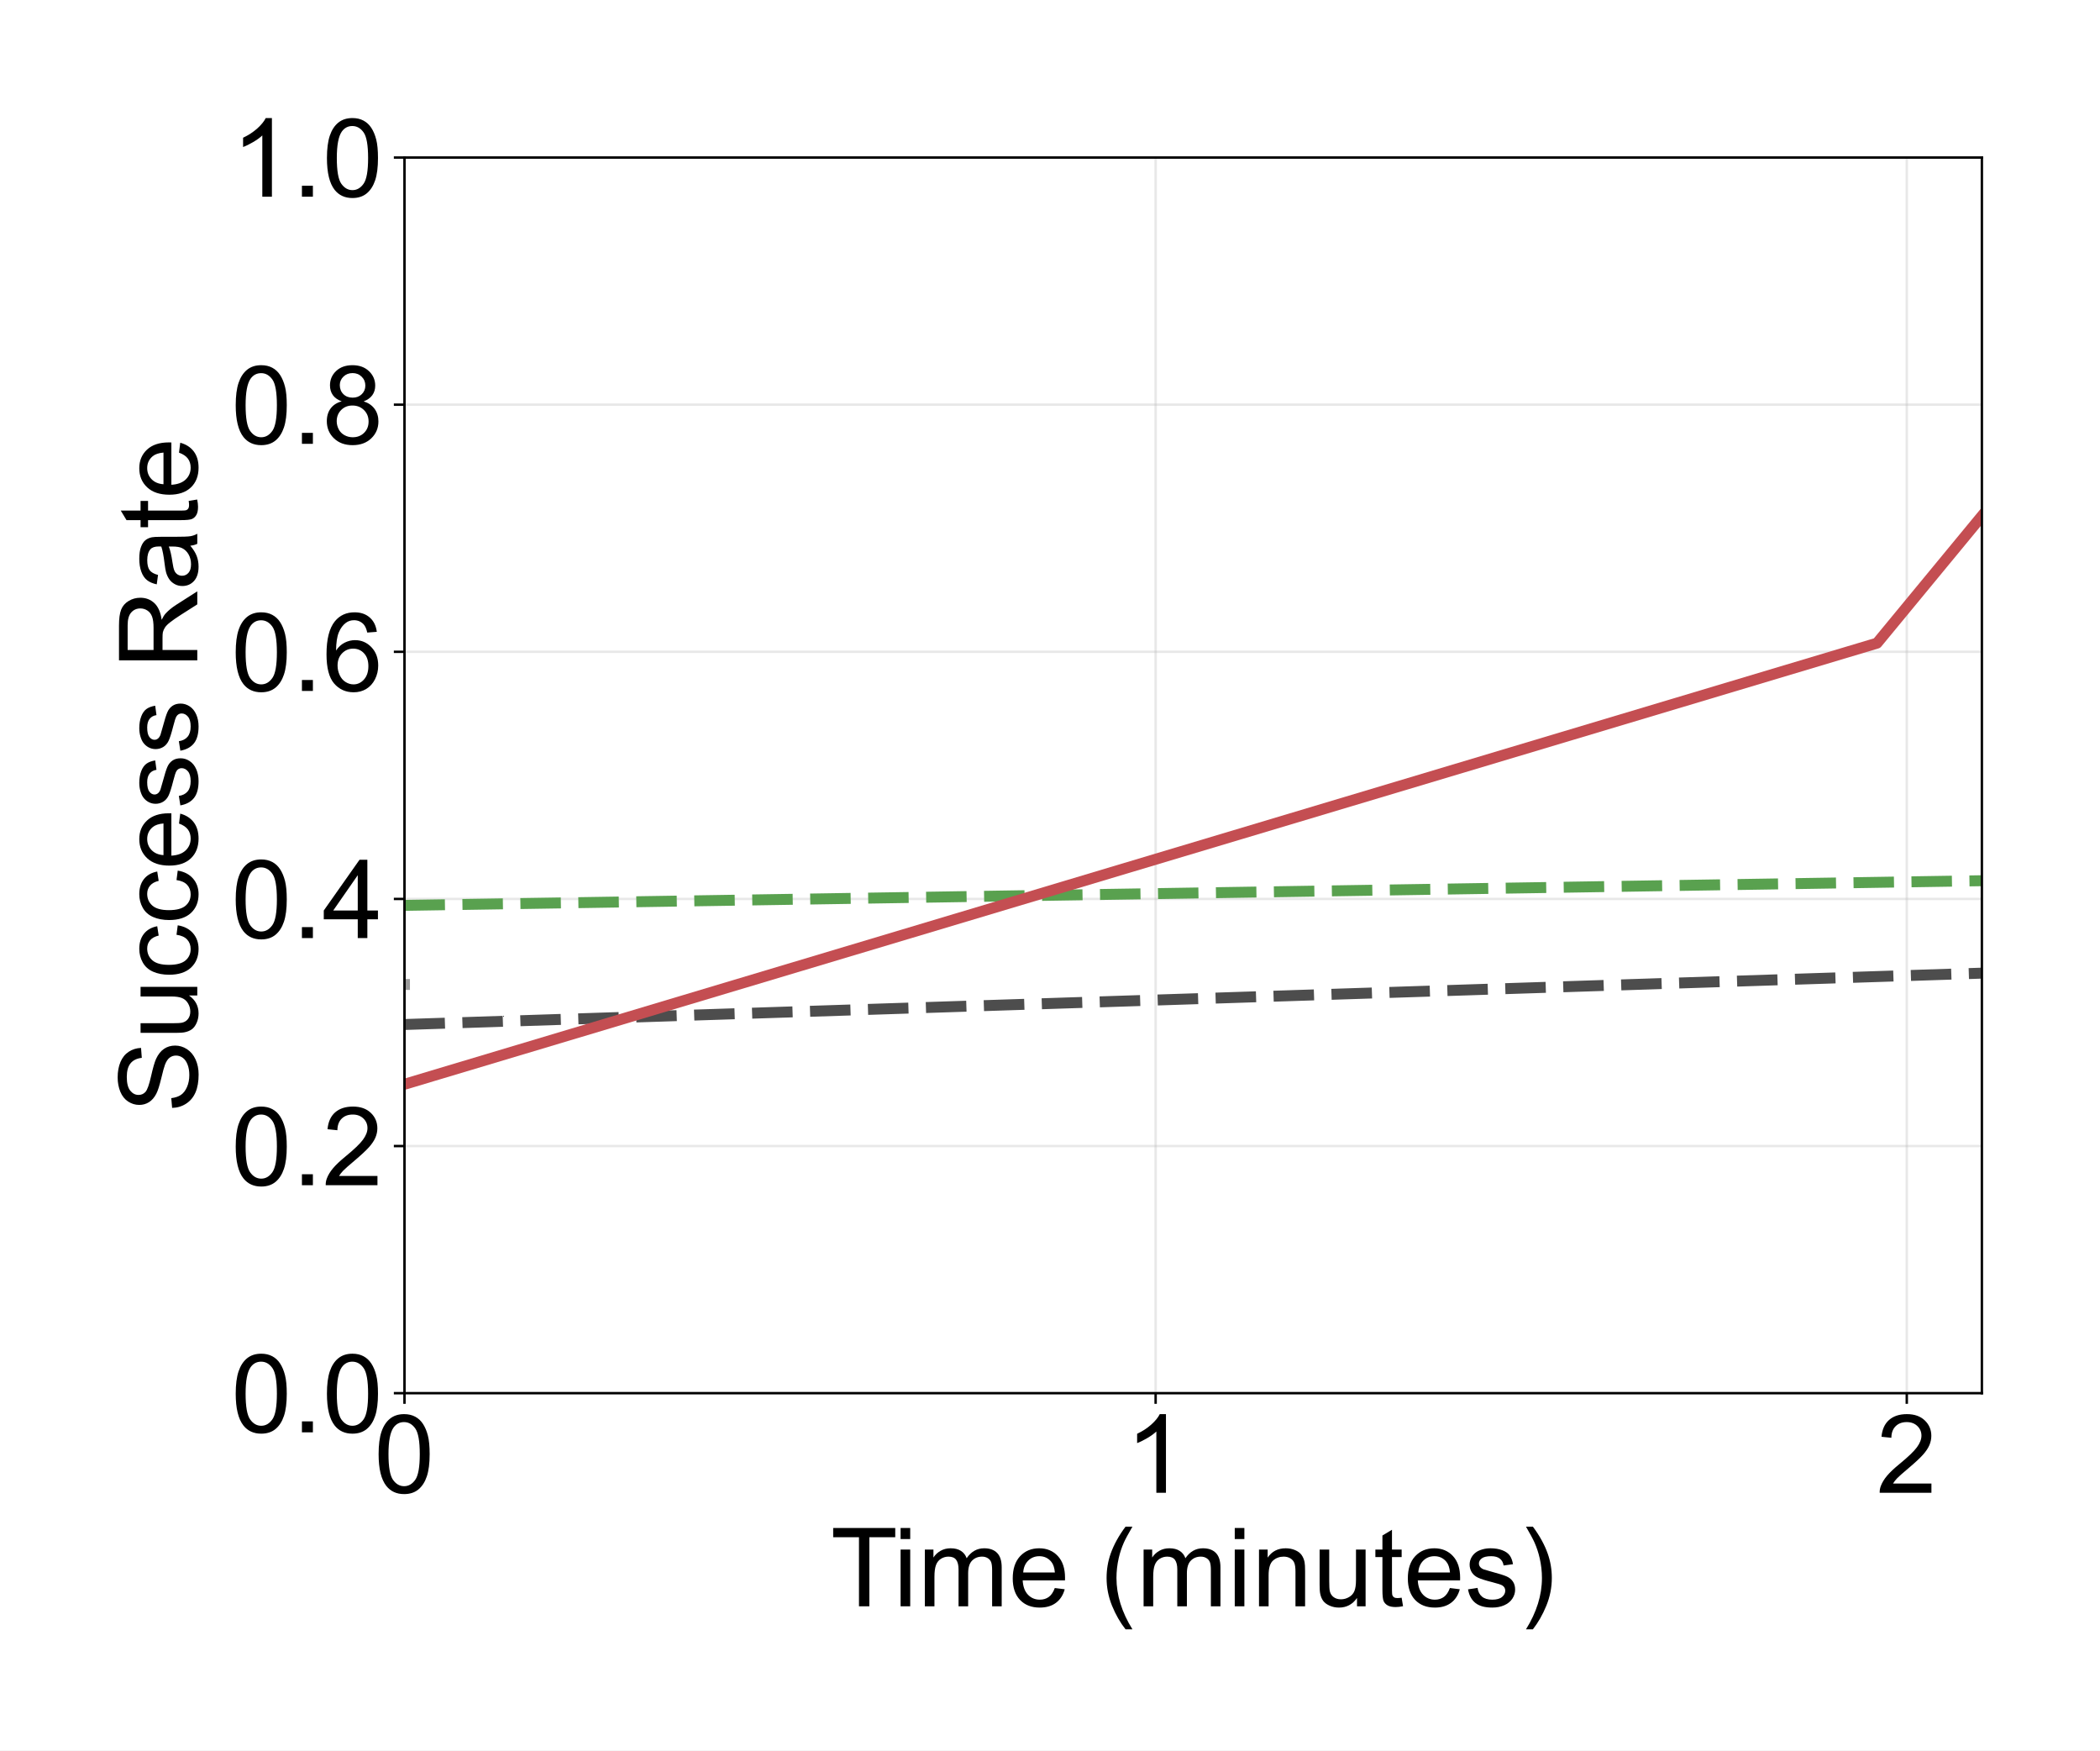
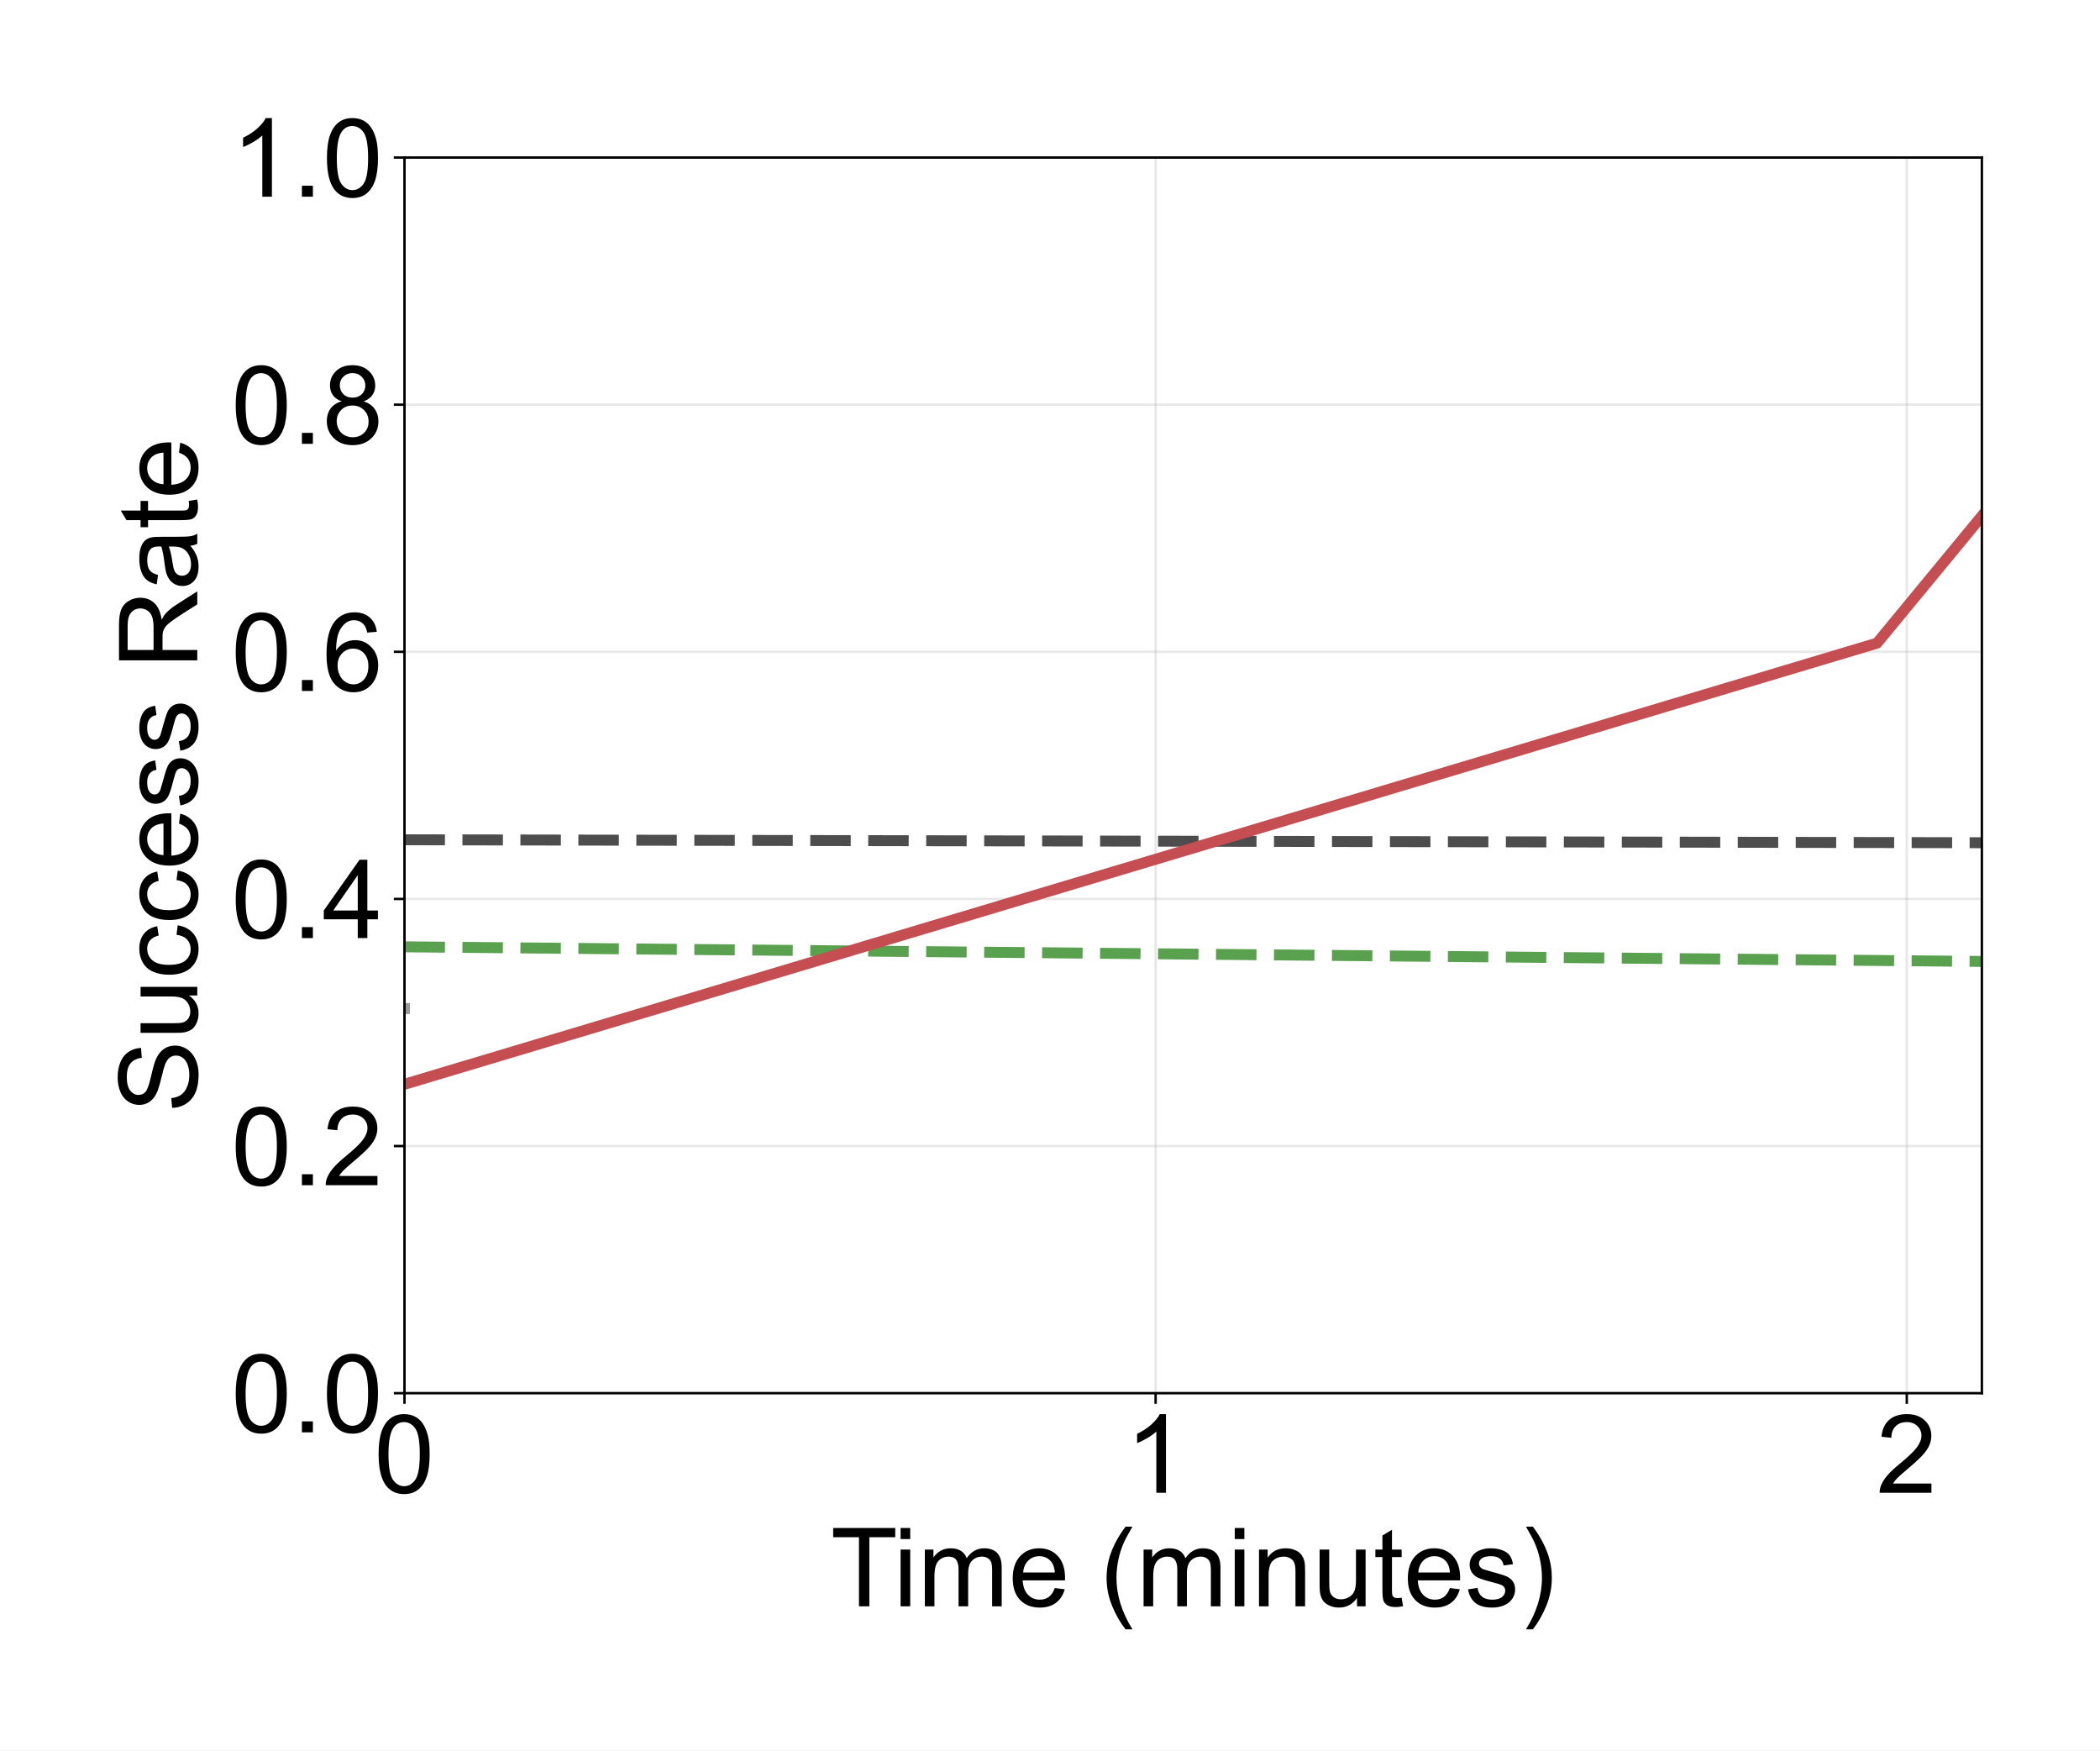
<svg xmlns="http://www.w3.org/2000/svg" xmlns:xlink="http://www.w3.org/1999/xlink" width="691.2pt" height="576pt" viewBox="0 0 691.2 576" version="1.1">
  <defs>
    <style type="text/css">*{stroke-linejoin: round; stroke-linecap: butt}</style>
  </defs>
  <g id="figure_1">
    <g id="patch_1">
      <path d="M 0 576  L 691.2 576  L 691.2 0  L 0 0  z " style="fill: #ffffff" />
    </g>
    <g id="axes_1">
      <g id="patch_2">
        <path d="M 133.13 458.44  L 652.32 458.44  L 652.32 51.84  L 133.13 51.84  z " style="fill: #ffffff" />
      </g>
      <g id="matplotlib.axis_1">
        <g id="xtick_1">
          <g id="line2d_1">
-             <path d="M 133.13 458.44  L 133.13 51.84  " clip-path="url(#p2e0d67c1c5)" style="fill: none; stroke: #b0b0b0; stroke-opacity: 0.3; stroke-width: 0.8; stroke-linecap: square" />
+             <path d="M 133.13 458.44  L 133.13 51.84  " clip-path="url(#p74de46bb00)" style="fill: none; stroke: #b0b0b0; stroke-opacity: 0.3; stroke-width: 0.8; stroke-linecap: square" />
          </g>
          <g id="line2d_2">
            <defs>
-               <path id="m9adc97b8d1" d="M 0 0  L 0 3.5  " style="stroke: #000000; stroke-width: 0.8" />
-             </defs>
-             <g>
-               <use xlink:href="#m9adc97b8d1" x="133.13" y="458.44" style="stroke: #000000; stroke-width: 0.8" />
+               <path id="m4a0ee2c074" d="M 0 0  L 0 3.5  " style="stroke: #000000; stroke-width: 0.8" />
+             </defs>
+             <g>
+               <use xlink:href="#m4a0ee2c074" x="133.13" y="458.44" style="stroke: #000000; stroke-width: 0.8" />
            </g>
          </g>
          <g id="text_1">
            <g transform="translate(123.1203 491.2081) scale(0.36 -0.36)">
              <defs>
                <path id="ArialMT-30" d="M 266 2259  Q 266 3072 433 3567  Q 600 4063 929 4331  Q 1259 4600 1759 4600  Q 2128 4600 2406 4451  Q 2684 4303 2865 4023  Q 3047 3744 3150 3342  Q 3253 2941 3253 2259  Q 3253 1453 3087 958  Q 2922 463 2592 192  Q 2263 -78 1759 -78  Q 1097 -78 719 397  Q 266 969 266 2259  z M 844 2259  Q 844 1131 1108 757  Q 1372 384 1759 384  Q 2147 384 2411 759  Q 2675 1134 2675 2259  Q 2675 3391 2411 3762  Q 2147 4134 1753 4134  Q 1366 4134 1134 3806  Q 844 3388 844 2259  z " transform="scale(0.015625)" />
              </defs>
              <use xlink:href="#ArialMT-30" />
            </g>
          </g>
        </g>
        <g id="xtick_2">
          <g id="line2d_3">
-             <path d="M 380.366 458.44  L 380.366 51.84  " clip-path="url(#p2e0d67c1c5)" style="fill: none; stroke: #b0b0b0; stroke-opacity: 0.3; stroke-width: 0.8; stroke-linecap: square" />
+             <path d="M 380.366 458.44  L 380.366 51.84  " clip-path="url(#p74de46bb00)" style="fill: none; stroke: #b0b0b0; stroke-opacity: 0.3; stroke-width: 0.8; stroke-linecap: square" />
          </g>
          <g id="line2d_4">
            <g>
-               <use xlink:href="#m9adc97b8d1" x="380.366" y="458.44" style="stroke: #000000; stroke-width: 0.8" />
+               <use xlink:href="#m4a0ee2c074" x="380.366" y="458.44" style="stroke: #000000; stroke-width: 0.8" />
            </g>
          </g>
          <g id="text_2">
            <g transform="translate(370.3561 491.2081) scale(0.36 -0.36)">
              <defs>
                <path id="ArialMT-31" d="M 2384 0  L 1822 0  L 1822 3584  Q 1619 3391 1289 3197  Q 959 3003 697 2906  L 697 3450  Q 1169 3672 1522 3987  Q 1875 4303 2022 4600  L 2384 4600  L 2384 0  z " transform="scale(0.015625)" />
              </defs>
              <use xlink:href="#ArialMT-31" />
            </g>
          </g>
        </g>
        <g id="xtick_3">
          <g id="line2d_5">
-             <path d="M 627.602 458.44  L 627.602 51.84  " clip-path="url(#p2e0d67c1c5)" style="fill: none; stroke: #b0b0b0; stroke-opacity: 0.3; stroke-width: 0.8; stroke-linecap: square" />
+             <path d="M 627.602 458.44  L 627.602 51.84  " clip-path="url(#p74de46bb00)" style="fill: none; stroke: #b0b0b0; stroke-opacity: 0.3; stroke-width: 0.8; stroke-linecap: square" />
          </g>
          <g id="line2d_6">
            <g>
-               <use xlink:href="#m9adc97b8d1" x="627.602" y="458.44" style="stroke: #000000; stroke-width: 0.8" />
+               <use xlink:href="#m4a0ee2c074" x="627.602" y="458.44" style="stroke: #000000; stroke-width: 0.8" />
            </g>
          </g>
          <g id="text_3">
            <g transform="translate(617.5919 491.2081) scale(0.36 -0.36)">
              <defs>
                <path id="ArialMT-32" d="M 3222 541  L 3222 0  L 194 0  Q 188 203 259 391  Q 375 700 629 1000  Q 884 1300 1366 1694  Q 2113 2306 2375 2664  Q 2638 3022 2638 3341  Q 2638 3675 2398 3904  Q 2159 4134 1775 4134  Q 1369 4134 1125 3890  Q 881 3647 878 3216  L 300 3275  Q 359 3922 746 4261  Q 1134 4600 1788 4600  Q 2447 4600 2831 4234  Q 3216 3869 3216 3328  Q 3216 3053 3103 2787  Q 2991 2522 2730 2228  Q 2469 1934 1863 1422  Q 1356 997 1212 845  Q 1069 694 975 541  L 3222 541  z " transform="scale(0.015625)" />
              </defs>
              <use xlink:href="#ArialMT-32" />
            </g>
          </g>
        </g>
        <g id="text_4">
          <g transform="translate(273.3934 528.57) scale(0.36 -0.36)">
            <defs>
              <path id="ArialMT-54" d="M 1659 0  L 1659 4041  L 150 4041  L 150 4581  L 3781 4581  L 3781 4041  L 2266 4041  L 2266 0  L 1659 0  z " transform="scale(0.015625)" />
              <path id="ArialMT-69" d="M 425 3934  L 425 4581  L 988 4581  L 988 3934  L 425 3934  z M 425 0  L 425 3319  L 988 3319  L 988 0  L 425 0  z " transform="scale(0.015625)" />
              <path id="ArialMT-6d" d="M 422 0  L 422 3319  L 925 3319  L 925 2853  Q 1081 3097 1340 3245  Q 1600 3394 1931 3394  Q 2300 3394 2536 3241  Q 2772 3088 2869 2813  Q 3263 3394 3894 3394  Q 4388 3394 4653 3120  Q 4919 2847 4919 2278  L 4919 0  L 4359 0  L 4359 2091  Q 4359 2428 4304 2576  Q 4250 2725 4106 2815  Q 3963 2906 3769 2906  Q 3419 2906 3187 2673  Q 2956 2441 2956 1928  L 2956 0  L 2394 0  L 2394 2156  Q 2394 2531 2256 2718  Q 2119 2906 1806 2906  Q 1569 2906 1367 2781  Q 1166 2656 1075 2415  Q 984 2175 984 1722  L 984 0  L 422 0  z " transform="scale(0.015625)" />
              <path id="ArialMT-65" d="M 2694 1069  L 3275 997  Q 3138 488 2766 206  Q 2394 -75 1816 -75  Q 1088 -75 661 373  Q 234 822 234 1631  Q 234 2469 665 2931  Q 1097 3394 1784 3394  Q 2450 3394 2872 2941  Q 3294 2488 3294 1666  Q 3294 1616 3291 1516  L 816 1516  Q 847 969 1125 678  Q 1403 388 1819 388  Q 2128 388 2347 550  Q 2566 713 2694 1069  z M 847 1978  L 2700 1978  Q 2663 2397 2488 2606  Q 2219 2931 1791 2931  Q 1403 2931 1139 2672  Q 875 2413 847 1978  z " transform="scale(0.015625)" />
              <path id="ArialMT-20" transform="scale(0.015625)" />
              <path id="ArialMT-28" d="M 1497 -1347  Q 1031 -759 709 28  Q 388 816 388 1659  Q 388 2403 628 3084  Q 909 3875 1497 4659  L 1900 4659  Q 1522 4009 1400 3731  Q 1209 3300 1100 2831  Q 966 2247 966 1656  Q 966 153 1900 -1347  L 1497 -1347  z " transform="scale(0.015625)" />
              <path id="ArialMT-6e" d="M 422 0  L 422 3319  L 928 3319  L 928 2847  Q 1294 3394 1984 3394  Q 2284 3394 2536 3286  Q 2788 3178 2913 3003  Q 3038 2828 3088 2588  Q 3119 2431 3119 2041  L 3119 0  L 2556 0  L 2556 2019  Q 2556 2363 2490 2533  Q 2425 2703 2258 2804  Q 2091 2906 1866 2906  Q 1506 2906 1245 2678  Q 984 2450 984 1813  L 984 0  L 422 0  z " transform="scale(0.015625)" />
              <path id="ArialMT-75" d="M 2597 0  L 2597 488  Q 2209 -75 1544 -75  Q 1250 -75 995 37  Q 741 150 617 320  Q 494 491 444 738  Q 409 903 409 1263  L 409 3319  L 972 3319  L 972 1478  Q 972 1038 1006 884  Q 1059 663 1231 536  Q 1403 409 1656 409  Q 1909 409 2131 539  Q 2353 669 2445 892  Q 2538 1116 2538 1541  L 2538 3319  L 3100 3319  L 3100 0  L 2597 0  z " transform="scale(0.015625)" />
              <path id="ArialMT-74" d="M 1650 503  L 1731 6  Q 1494 -44 1306 -44  Q 1000 -44 831 53  Q 663 150 594 308  Q 525 466 525 972  L 525 2881  L 113 2881  L 113 3319  L 525 3319  L 525 4141  L 1084 4478  L 1084 3319  L 1650 3319  L 1650 2881  L 1084 2881  L 1084 941  Q 1084 700 1114 631  Q 1144 563 1211 522  Q 1278 481 1403 481  Q 1497 481 1650 503  z " transform="scale(0.015625)" />
              <path id="ArialMT-73" d="M 197 991  L 753 1078  Q 800 744 1014 566  Q 1228 388 1613 388  Q 2000 388 2187 545  Q 2375 703 2375 916  Q 2375 1106 2209 1216  Q 2094 1291 1634 1406  Q 1016 1563 777 1677  Q 538 1791 414 1992  Q 291 2194 291 2438  Q 291 2659 392 2848  Q 494 3038 669 3163  Q 800 3259 1026 3326  Q 1253 3394 1513 3394  Q 1903 3394 2198 3281  Q 2494 3169 2634 2976  Q 2775 2784 2828 2463  L 2278 2388  Q 2241 2644 2061 2787  Q 1881 2931 1553 2931  Q 1166 2931 1000 2803  Q 834 2675 834 2503  Q 834 2394 903 2306  Q 972 2216 1119 2156  Q 1203 2125 1616 2013  Q 2213 1853 2448 1751  Q 2684 1650 2818 1456  Q 2953 1263 2953 975  Q 2953 694 2789 445  Q 2625 197 2315 61  Q 2006 -75 1616 -75  Q 969 -75 630 194  Q 291 463 197 991  z " transform="scale(0.015625)" />
              <path id="ArialMT-29" d="M 791 -1347  L 388 -1347  Q 1322 153 1322 1656  Q 1322 2244 1188 2822  Q 1081 3291 891 3722  Q 769 4003 388 4659  L 791 4659  Q 1378 3875 1659 3084  Q 1900 2403 1900 1659  Q 1900 816 1576 28  Q 1253 -759 791 -1347  z " transform="scale(0.015625)" />
            </defs>
            <use xlink:href="#ArialMT-54" />
            <use xlink:href="#ArialMT-69" transform="translate(57.33398 0)" />
            <use xlink:href="#ArialMT-6d" transform="translate(79.55078 0)" />
            <use xlink:href="#ArialMT-65" transform="translate(162.8516 0)" />
            <use xlink:href="#ArialMT-20" transform="translate(218.4668 0)" />
            <use xlink:href="#ArialMT-28" transform="translate(246.25 0)" />
            <use xlink:href="#ArialMT-6d" transform="translate(279.5508 0)" />
            <use xlink:href="#ArialMT-69" transform="translate(362.8516 0)" />
            <use xlink:href="#ArialMT-6e" transform="translate(385.0684 0)" />
            <use xlink:href="#ArialMT-75" transform="translate(440.6836 0)" />
            <use xlink:href="#ArialMT-74" transform="translate(496.2988 0)" />
            <use xlink:href="#ArialMT-65" transform="translate(524.082 0)" />
            <use xlink:href="#ArialMT-73" transform="translate(579.6973 0)" />
            <use xlink:href="#ArialMT-29" transform="translate(629.6973 0)" />
          </g>
        </g>
      </g>
      <g id="matplotlib.axis_2">
        <g id="ytick_1">
          <g id="line2d_7">
-             <path d="M 133.13 458.44  L 652.32 458.44  " clip-path="url(#p2e0d67c1c5)" style="fill: none; stroke: #b0b0b0; stroke-opacity: 0.3; stroke-width: 0.8; stroke-linecap: square" />
+             <path d="M 133.13 458.44  L 652.32 458.44  " clip-path="url(#p74de46bb00)" style="fill: none; stroke: #b0b0b0; stroke-opacity: 0.3; stroke-width: 0.8; stroke-linecap: square" />
          </g>
          <g id="line2d_8">
            <defs>
-               <path id="m52b91e1fcf" d="M 0 0  L -3.5 0  " style="stroke: #000000; stroke-width: 0.8" />
-             </defs>
-             <g>
-               <use xlink:href="#m52b91e1fcf" x="133.13" y="458.44" style="stroke: #000000; stroke-width: 0.8" />
+               <path id="me1c0294b42" d="M 0 0  L -3.5 0  " style="stroke: #000000; stroke-width: 0.8" />
+             </defs>
+             <g>
+               <use xlink:href="#me1c0294b42" x="133.13" y="458.44" style="stroke: #000000; stroke-width: 0.8" />
            </g>
          </g>
          <g id="text_5">
            <g transform="translate(76.09 471.3241) scale(0.36 -0.36)">
              <defs>
                <path id="ArialMT-2e" d="M 581 0  L 581 641  L 1222 641  L 1222 0  L 581 0  z " transform="scale(0.015625)" />
              </defs>
              <use xlink:href="#ArialMT-30" />
              <use xlink:href="#ArialMT-2e" transform="translate(55.61523 0)" />
              <use xlink:href="#ArialMT-30" transform="translate(83.39844 0)" />
            </g>
          </g>
        </g>
        <g id="ytick_2">
          <g id="line2d_9">
-             <path d="M 133.13 377.12  L 652.32 377.12  " clip-path="url(#p2e0d67c1c5)" style="fill: none; stroke: #b0b0b0; stroke-opacity: 0.3; stroke-width: 0.8; stroke-linecap: square" />
+             <path d="M 133.13 377.12  L 652.32 377.12  " clip-path="url(#p74de46bb00)" style="fill: none; stroke: #b0b0b0; stroke-opacity: 0.3; stroke-width: 0.8; stroke-linecap: square" />
          </g>
          <g id="line2d_10">
            <g>
-               <use xlink:href="#m52b91e1fcf" x="133.13" y="377.12" style="stroke: #000000; stroke-width: 0.8" />
+               <use xlink:href="#me1c0294b42" x="133.13" y="377.12" style="stroke: #000000; stroke-width: 0.8" />
            </g>
          </g>
          <g id="text_6">
            <g transform="translate(76.09 390.0041) scale(0.36 -0.36)">
              <use xlink:href="#ArialMT-30" />
              <use xlink:href="#ArialMT-2e" transform="translate(55.61523 0)" />
              <use xlink:href="#ArialMT-32" transform="translate(83.39844 0)" />
            </g>
          </g>
        </g>
        <g id="ytick_3">
          <g id="line2d_11">
-             <path d="M 133.13 295.8  L 652.32 295.8  " clip-path="url(#p2e0d67c1c5)" style="fill: none; stroke: #b0b0b0; stroke-opacity: 0.3; stroke-width: 0.8; stroke-linecap: square" />
+             <path d="M 133.13 295.8  L 652.32 295.8  " clip-path="url(#p74de46bb00)" style="fill: none; stroke: #b0b0b0; stroke-opacity: 0.3; stroke-width: 0.8; stroke-linecap: square" />
          </g>
          <g id="line2d_12">
            <g>
-               <use xlink:href="#m52b91e1fcf" x="133.13" y="295.8" style="stroke: #000000; stroke-width: 0.8" />
+               <use xlink:href="#me1c0294b42" x="133.13" y="295.8" style="stroke: #000000; stroke-width: 0.8" />
            </g>
          </g>
          <g id="text_7">
            <g transform="translate(76.09 308.6841) scale(0.36 -0.36)">
              <defs>
                <path id="ArialMT-34" d="M 2069 0  L 2069 1097  L 81 1097  L 81 1613  L 2172 4581  L 2631 4581  L 2631 1613  L 3250 1613  L 3250 1097  L 2631 1097  L 2631 0  L 2069 0  z M 2069 1613  L 2069 3678  L 634 1613  L 2069 1613  z " transform="scale(0.015625)" />
              </defs>
              <use xlink:href="#ArialMT-30" />
              <use xlink:href="#ArialMT-2e" transform="translate(55.61523 0)" />
              <use xlink:href="#ArialMT-34" transform="translate(83.39844 0)" />
            </g>
          </g>
        </g>
        <g id="ytick_4">
          <g id="line2d_13">
-             <path d="M 133.13 214.48  L 652.32 214.48  " clip-path="url(#p2e0d67c1c5)" style="fill: none; stroke: #b0b0b0; stroke-opacity: 0.3; stroke-width: 0.8; stroke-linecap: square" />
+             <path d="M 133.13 214.48  L 652.32 214.48  " clip-path="url(#p74de46bb00)" style="fill: none; stroke: #b0b0b0; stroke-opacity: 0.3; stroke-width: 0.8; stroke-linecap: square" />
          </g>
          <g id="line2d_14">
            <g>
-               <use xlink:href="#m52b91e1fcf" x="133.13" y="214.48" style="stroke: #000000; stroke-width: 0.8" />
+               <use xlink:href="#me1c0294b42" x="133.13" y="214.48" style="stroke: #000000; stroke-width: 0.8" />
            </g>
          </g>
          <g id="text_8">
            <g transform="translate(76.09 227.3641) scale(0.36 -0.36)">
              <defs>
                <path id="ArialMT-36" d="M 3184 3459  L 2625 3416  Q 2550 3747 2413 3897  Q 2184 4138 1850 4138  Q 1581 4138 1378 3988  Q 1113 3794 959 3422  Q 806 3050 800 2363  Q 1003 2672 1297 2822  Q 1591 2972 1913 2972  Q 2475 2972 2870 2558  Q 3266 2144 3266 1488  Q 3266 1056 3080 686  Q 2894 316 2569 119  Q 2244 -78 1831 -78  Q 1128 -78 684 439  Q 241 956 241 2144  Q 241 3472 731 4075  Q 1159 4600 1884 4600  Q 2425 4600 2770 4297  Q 3116 3994 3184 3459  z M 888 1484  Q 888 1194 1011 928  Q 1134 663 1356 523  Q 1578 384 1822 384  Q 2178 384 2434 671  Q 2691 959 2691 1453  Q 2691 1928 2437 2201  Q 2184 2475 1800 2475  Q 1419 2475 1153 2201  Q 888 1928 888 1484  z " transform="scale(0.015625)" />
              </defs>
              <use xlink:href="#ArialMT-30" />
              <use xlink:href="#ArialMT-2e" transform="translate(55.61523 0)" />
              <use xlink:href="#ArialMT-36" transform="translate(83.39844 0)" />
            </g>
          </g>
        </g>
        <g id="ytick_5">
          <g id="line2d_15">
-             <path d="M 133.13 133.16  L 652.32 133.16  " clip-path="url(#p2e0d67c1c5)" style="fill: none; stroke: #b0b0b0; stroke-opacity: 0.3; stroke-width: 0.8; stroke-linecap: square" />
+             <path d="M 133.13 133.16  L 652.32 133.16  " clip-path="url(#p74de46bb00)" style="fill: none; stroke: #b0b0b0; stroke-opacity: 0.3; stroke-width: 0.8; stroke-linecap: square" />
          </g>
          <g id="line2d_16">
            <g>
-               <use xlink:href="#m52b91e1fcf" x="133.13" y="133.16" style="stroke: #000000; stroke-width: 0.8" />
+               <use xlink:href="#me1c0294b42" x="133.13" y="133.16" style="stroke: #000000; stroke-width: 0.8" />
            </g>
          </g>
          <g id="text_9">
            <g transform="translate(76.09 146.0441) scale(0.36 -0.36)">
              <defs>
                <path id="ArialMT-38" d="M 1131 2484  Q 781 2613 612 2850  Q 444 3088 444 3419  Q 444 3919 803 4259  Q 1163 4600 1759 4600  Q 2359 4600 2725 4251  Q 3091 3903 3091 3403  Q 3091 3084 2923 2848  Q 2756 2613 2416 2484  Q 2838 2347 3058 2040  Q 3278 1734 3278 1309  Q 3278 722 2862 322  Q 2447 -78 1769 -78  Q 1091 -78 675 323  Q 259 725 259 1325  Q 259 1772 486 2073  Q 713 2375 1131 2484  z M 1019 3438  Q 1019 3113 1228 2906  Q 1438 2700 1772 2700  Q 2097 2700 2305 2904  Q 2513 3109 2513 3406  Q 2513 3716 2298 3927  Q 2084 4138 1766 4138  Q 1444 4138 1231 3931  Q 1019 3725 1019 3438  z M 838 1322  Q 838 1081 952 856  Q 1066 631 1291 507  Q 1516 384 1775 384  Q 2178 384 2440 643  Q 2703 903 2703 1303  Q 2703 1709 2433 1975  Q 2163 2241 1756 2241  Q 1359 2241 1098 1978  Q 838 1716 838 1322  z " transform="scale(0.015625)" />
              </defs>
              <use xlink:href="#ArialMT-30" />
              <use xlink:href="#ArialMT-2e" transform="translate(55.61523 0)" />
              <use xlink:href="#ArialMT-38" transform="translate(83.39844 0)" />
            </g>
          </g>
        </g>
        <g id="ytick_6">
          <g id="line2d_17">
-             <path d="M 133.13 51.84  L 652.32 51.84  " clip-path="url(#p2e0d67c1c5)" style="fill: none; stroke: #b0b0b0; stroke-opacity: 0.3; stroke-width: 0.8; stroke-linecap: square" />
+             <path d="M 133.13 51.84  L 652.32 51.84  " clip-path="url(#p74de46bb00)" style="fill: none; stroke: #b0b0b0; stroke-opacity: 0.3; stroke-width: 0.8; stroke-linecap: square" />
          </g>
          <g id="line2d_18">
            <g>
-               <use xlink:href="#m52b91e1fcf" x="133.13" y="51.84" style="stroke: #000000; stroke-width: 0.8" />
+               <use xlink:href="#me1c0294b42" x="133.13" y="51.84" style="stroke: #000000; stroke-width: 0.8" />
            </g>
          </g>
          <g id="text_10">
            <g transform="translate(76.09 64.72406) scale(0.36 -0.36)">
              <use xlink:href="#ArialMT-31" />
              <use xlink:href="#ArialMT-2e" transform="translate(55.61523 0)" />
              <use xlink:href="#ArialMT-30" transform="translate(83.39844 0)" />
            </g>
          </g>
        </g>
        <g id="text_11">
          <g transform="translate(64.935 366.1859) rotate(-90) scale(0.36 -0.36)">
            <defs>
              <path id="ArialMT-53" d="M 288 1472  L 859 1522  Q 900 1178 1048 958  Q 1197 738 1509 602  Q 1822 466 2213 466  Q 2559 466 2825 569  Q 3091 672 3220 851  Q 3350 1031 3350 1244  Q 3350 1459 3225 1620  Q 3100 1781 2813 1891  Q 2628 1963 1997 2114  Q 1366 2266 1113 2400  Q 784 2572 623 2826  Q 463 3081 463 3397  Q 463 3744 659 4045  Q 856 4347 1234 4503  Q 1613 4659 2075 4659  Q 2584 4659 2973 4495  Q 3363 4331 3572 4012  Q 3781 3694 3797 3291  L 3216 3247  Q 3169 3681 2898 3903  Q 2628 4125 2100 4125  Q 1550 4125 1298 3923  Q 1047 3722 1047 3438  Q 1047 3191 1225 3031  Q 1400 2872 2139 2705  Q 2878 2538 3153 2413  Q 3553 2228 3743 1945  Q 3934 1663 3934 1294  Q 3934 928 3725 604  Q 3516 281 3123 101  Q 2731 -78 2241 -78  Q 1619 -78 1198 103  Q 778 284 539 648  Q 300 1013 288 1472  z " transform="scale(0.015625)" />
              <path id="ArialMT-63" d="M 2588 1216  L 3141 1144  Q 3050 572 2676 248  Q 2303 -75 1759 -75  Q 1078 -75 664 370  Q 250 816 250 1647  Q 250 2184 428 2587  Q 606 2991 970 3192  Q 1334 3394 1763 3394  Q 2303 3394 2647 3120  Q 2991 2847 3088 2344  L 2541 2259  Q 2463 2594 2264 2762  Q 2066 2931 1784 2931  Q 1359 2931 1093 2626  Q 828 2322 828 1663  Q 828 994 1084 691  Q 1341 388 1753 388  Q 2084 388 2306 591  Q 2528 794 2588 1216  z " transform="scale(0.015625)" />
              <path id="ArialMT-52" d="M 503 0  L 503 4581  L 2534 4581  Q 3147 4581 3465 4457  Q 3784 4334 3975 4021  Q 4166 3709 4166 3331  Q 4166 2844 3850 2509  Q 3534 2175 2875 2084  Q 3116 1969 3241 1856  Q 3506 1613 3744 1247  L 4541 0  L 3778 0  L 3172 953  Q 2906 1366 2734 1584  Q 2563 1803 2427 1890  Q 2291 1978 2150 2013  Q 2047 2034 1813 2034  L 1109 2034  L 1109 0  L 503 0  z M 1109 2559  L 2413 2559  Q 2828 2559 3062 2645  Q 3297 2731 3419 2920  Q 3541 3109 3541 3331  Q 3541 3656 3305 3865  Q 3069 4075 2559 4075  L 1109 4075  L 1109 2559  z " transform="scale(0.015625)" />
              <path id="ArialMT-61" d="M 2588 409  Q 2275 144 1986 34  Q 1697 -75 1366 -75  Q 819 -75 525 192  Q 231 459 231 875  Q 231 1119 342 1320  Q 453 1522 633 1644  Q 813 1766 1038 1828  Q 1203 1872 1538 1913  Q 2219 1994 2541 2106  Q 2544 2222 2544 2253  Q 2544 2597 2384 2738  Q 2169 2928 1744 2928  Q 1347 2928 1158 2789  Q 969 2650 878 2297  L 328 2372  Q 403 2725 575 2942  Q 747 3159 1072 3276  Q 1397 3394 1825 3394  Q 2250 3394 2515 3294  Q 2781 3194 2906 3042  Q 3031 2891 3081 2659  Q 3109 2516 3109 2141  L 3109 1391  Q 3109 606 3145 398  Q 3181 191 3288 0  L 2700 0  Q 2613 175 2588 409  z M 2541 1666  Q 2234 1541 1622 1453  Q 1275 1403 1131 1340  Q 988 1278 909 1158  Q 831 1038 831 891  Q 831 666 1001 516  Q 1172 366 1500 366  Q 1825 366 2078 508  Q 2331 650 2450 897  Q 2541 1088 2541 1459  L 2541 1666  z " transform="scale(0.015625)" />
            </defs>
            <use xlink:href="#ArialMT-53" />
            <use xlink:href="#ArialMT-75" transform="translate(66.69922 0)" />
            <use xlink:href="#ArialMT-63" transform="translate(122.3145 0)" />
            <use xlink:href="#ArialMT-63" transform="translate(172.3145 0)" />
            <use xlink:href="#ArialMT-65" transform="translate(222.3145 0)" />
            <use xlink:href="#ArialMT-73" transform="translate(277.9297 0)" />
            <use xlink:href="#ArialMT-73" transform="translate(327.9297 0)" />
            <use xlink:href="#ArialMT-20" transform="translate(377.9297 0)" />
            <use xlink:href="#ArialMT-52" transform="translate(405.7129 0)" />
            <use xlink:href="#ArialMT-61" transform="translate(477.9297 0)" />
            <use xlink:href="#ArialMT-74" transform="translate(533.5449 0)" />
            <use xlink:href="#ArialMT-65" transform="translate(561.3281 0)" />
          </g>
        </g>
      </g>
      <g id="line2d_19">
-         <path d="M 133.13 323.95  " clip-path="url(#p2e0d67c1c5)" style="fill: none; stroke: #9a9a9a; stroke-width: 3.6; stroke-linecap: square" />
+         <path d="M 133.13 331.867  " clip-path="url(#p74de46bb00)" style="fill: none; stroke: #9a9a9a; stroke-width: 3.6; stroke-linecap: square" />
      </g>
      <g id="line2d_20">
-         <path d="M 133.13 297.922  L 652.32 289.806  " clip-path="url(#p2e0d67c1c5)" style="fill: none; stroke-dasharray: 13.32,5.76; stroke-dashoffset: 0; stroke: #59a14f; stroke-width: 3.6" />
+         <path d="M 133.13 311.561  L 652.32 316.374  " clip-path="url(#p74de46bb00)" style="fill: none; stroke-dasharray: 13.32,5.76; stroke-dashoffset: 0; stroke: #59a14f; stroke-width: 3.6" />
      </g>
      <g id="line2d_21">
-         <path d="M 133.13 337.125  L 652.32 320.223  " clip-path="url(#p2e0d67c1c5)" style="fill: none; stroke-dasharray: 13.32,5.76; stroke-dashoffset: 0; stroke: #4d4d4d; stroke-width: 3.6" />
+         <path d="M 133.13 276.334  L 652.32 277.31  " clip-path="url(#p74de46bb00)" style="fill: none; stroke-dasharray: 13.32,5.76; stroke-dashoffset: 0; stroke: #4d4d4d; stroke-width: 3.6" />
      </g>
      <g id="line2d_22">
-         <path d="M 133.13 356.79  L 617.805 211.634  L 652.32 169.795  " clip-path="url(#p2e0d67c1c5)" style="fill: none; stroke: #c44e52; stroke-width: 3.6; stroke-linecap: square" />
+         <path d="M 133.13 356.79  L 617.805 211.634  L 652.32 169.795  " clip-path="url(#p74de46bb00)" style="fill: none; stroke: #c44e52; stroke-width: 3.6; stroke-linecap: square" />
      </g>
      <g id="patch_3">
        <path d="M 133.13 458.44  L 133.13 51.84  " style="fill: none; stroke: #000000; stroke-width: 0.8; stroke-linejoin: miter; stroke-linecap: square" />
      </g>
      <g id="patch_4">
        <path d="M 652.32 458.44  L 652.32 51.84  " style="fill: none; stroke: #000000; stroke-width: 0.8; stroke-linejoin: miter; stroke-linecap: square" />
      </g>
      <g id="patch_5">
        <path d="M 133.13 458.44  L 652.32 458.44  " style="fill: none; stroke: #000000; stroke-width: 0.8; stroke-linejoin: miter; stroke-linecap: square" />
      </g>
      <g id="patch_6">
        <path d="M 133.13 51.84  L 652.32 51.84  " style="fill: none; stroke: #000000; stroke-width: 0.8; stroke-linejoin: miter; stroke-linecap: square" />
      </g>
    </g>
  </g>
  <defs>
-     <clipPath id="p2e0d67c1c5">
+     <clipPath id="p74de46bb00">
      <rect x="133.13" y="51.84" width="519.19" height="406.6" />
    </clipPath>
  </defs>
</svg>
